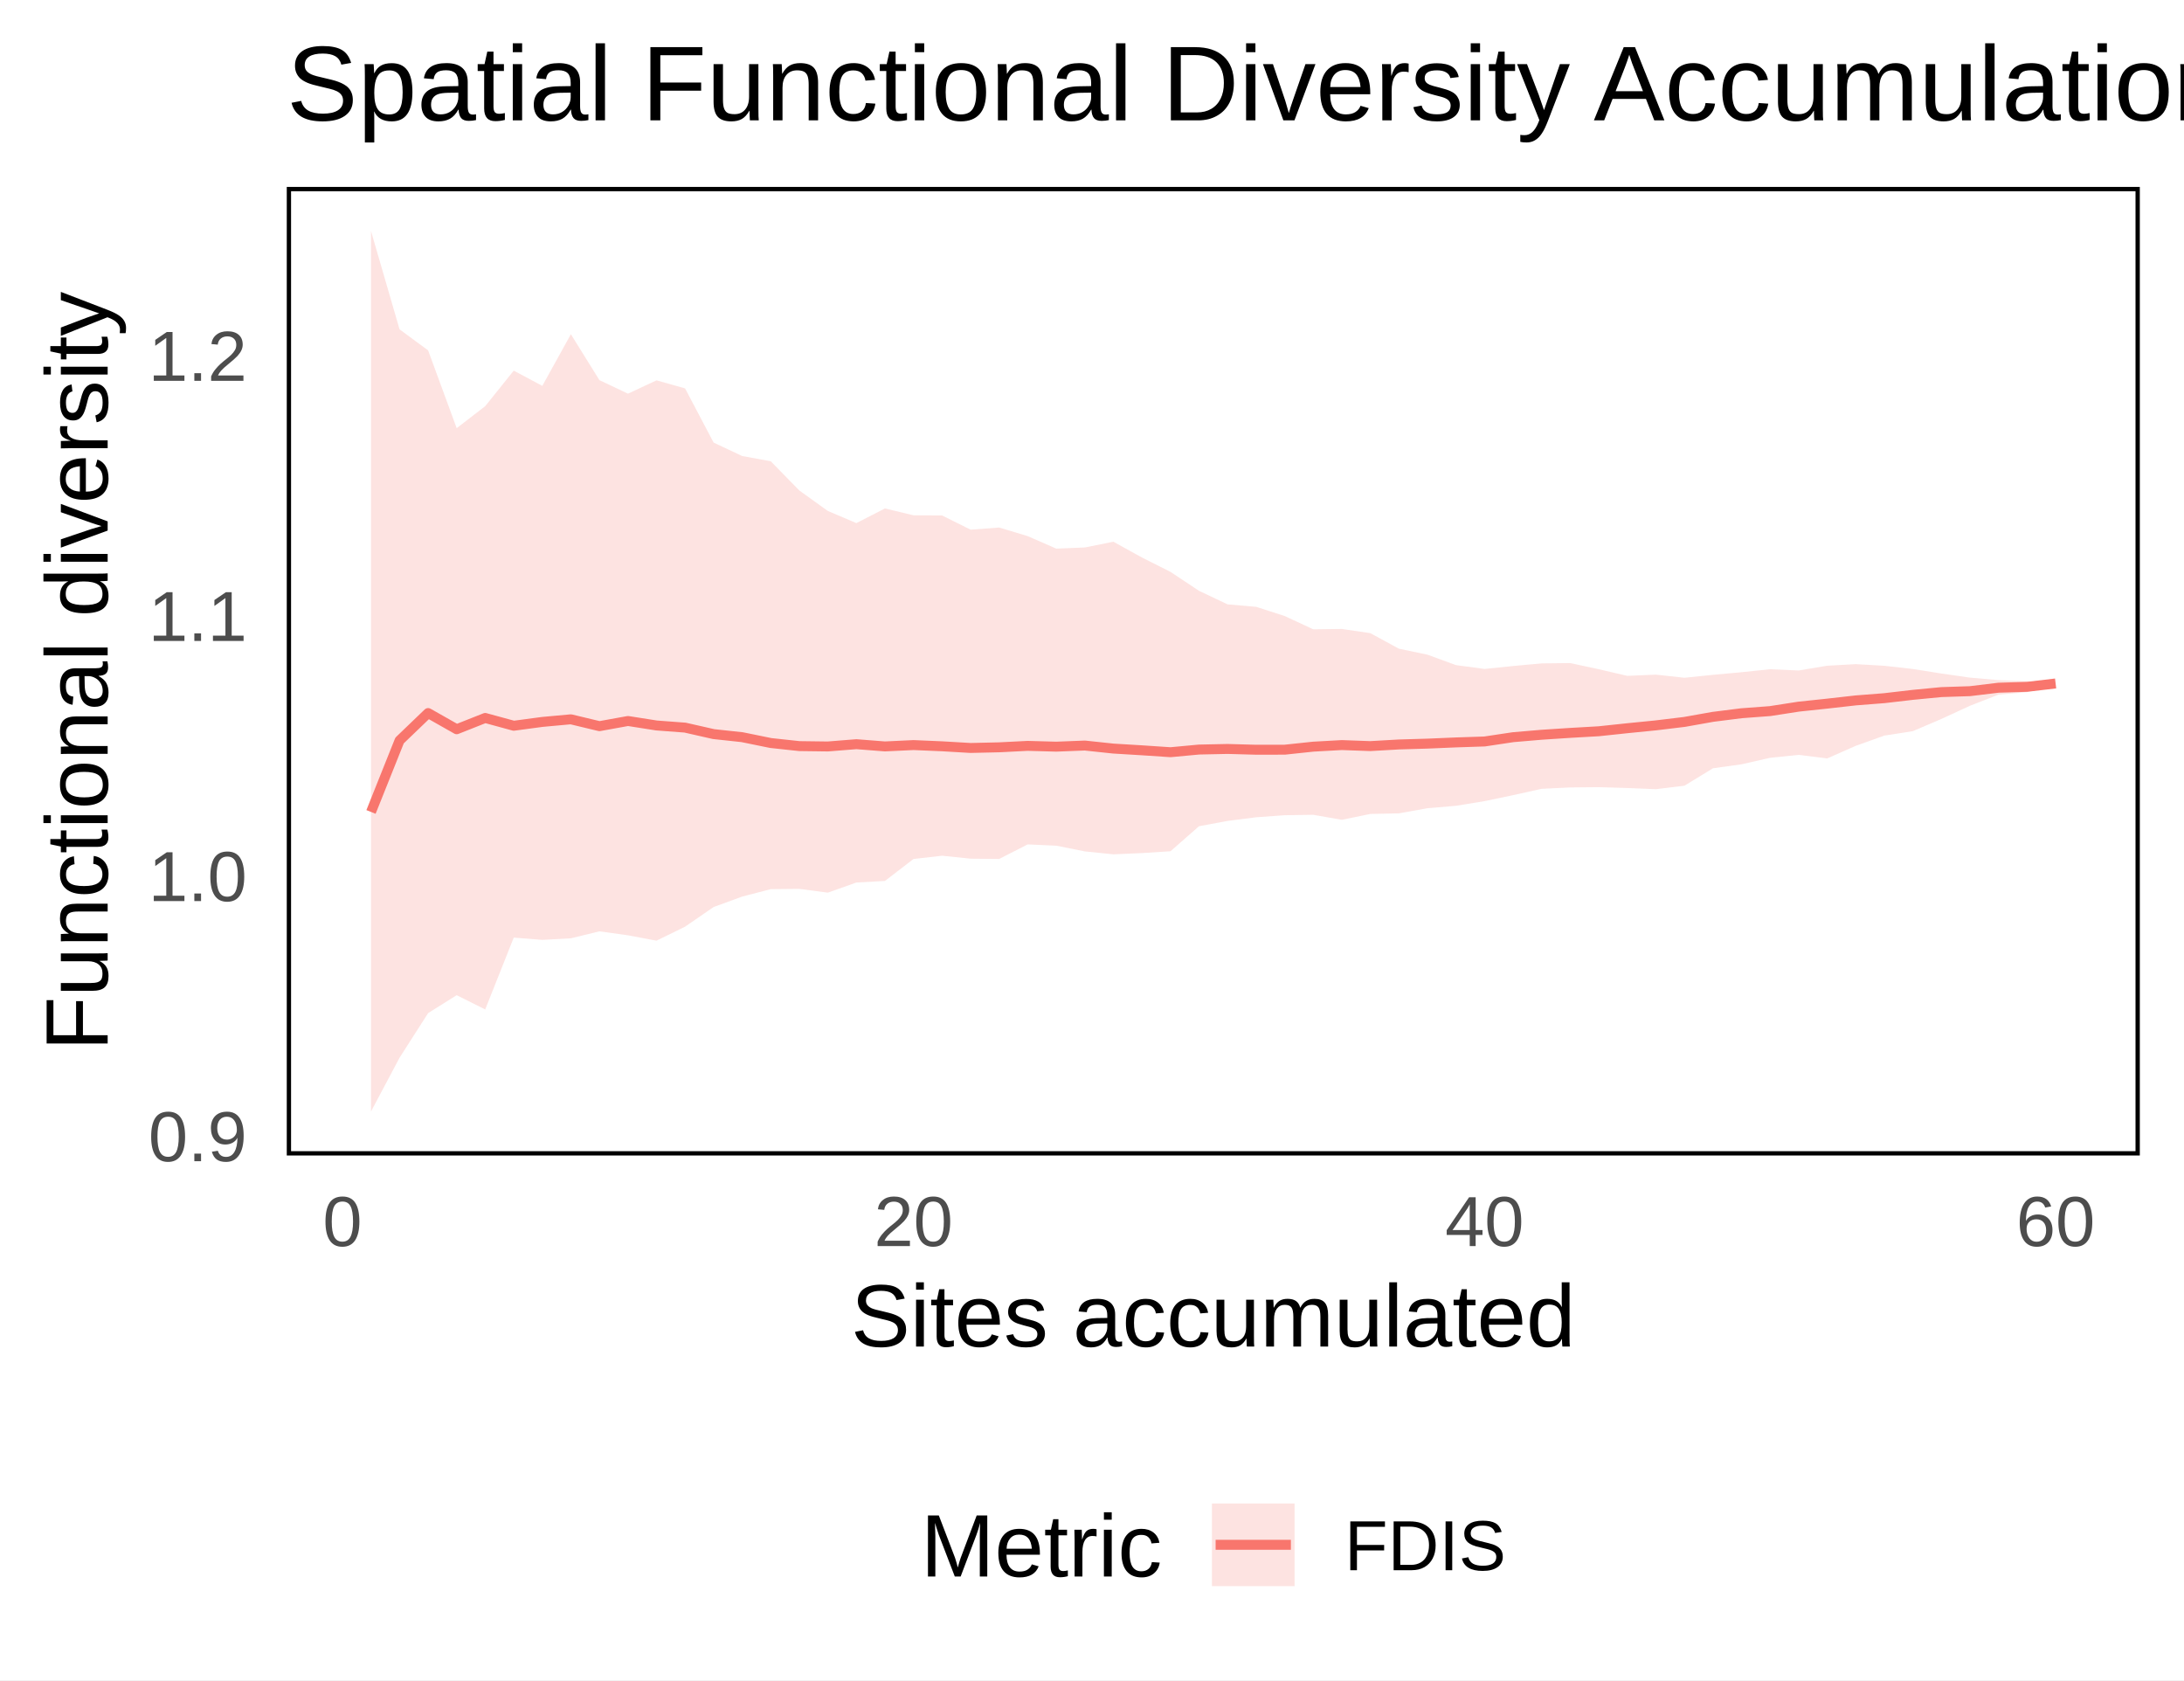
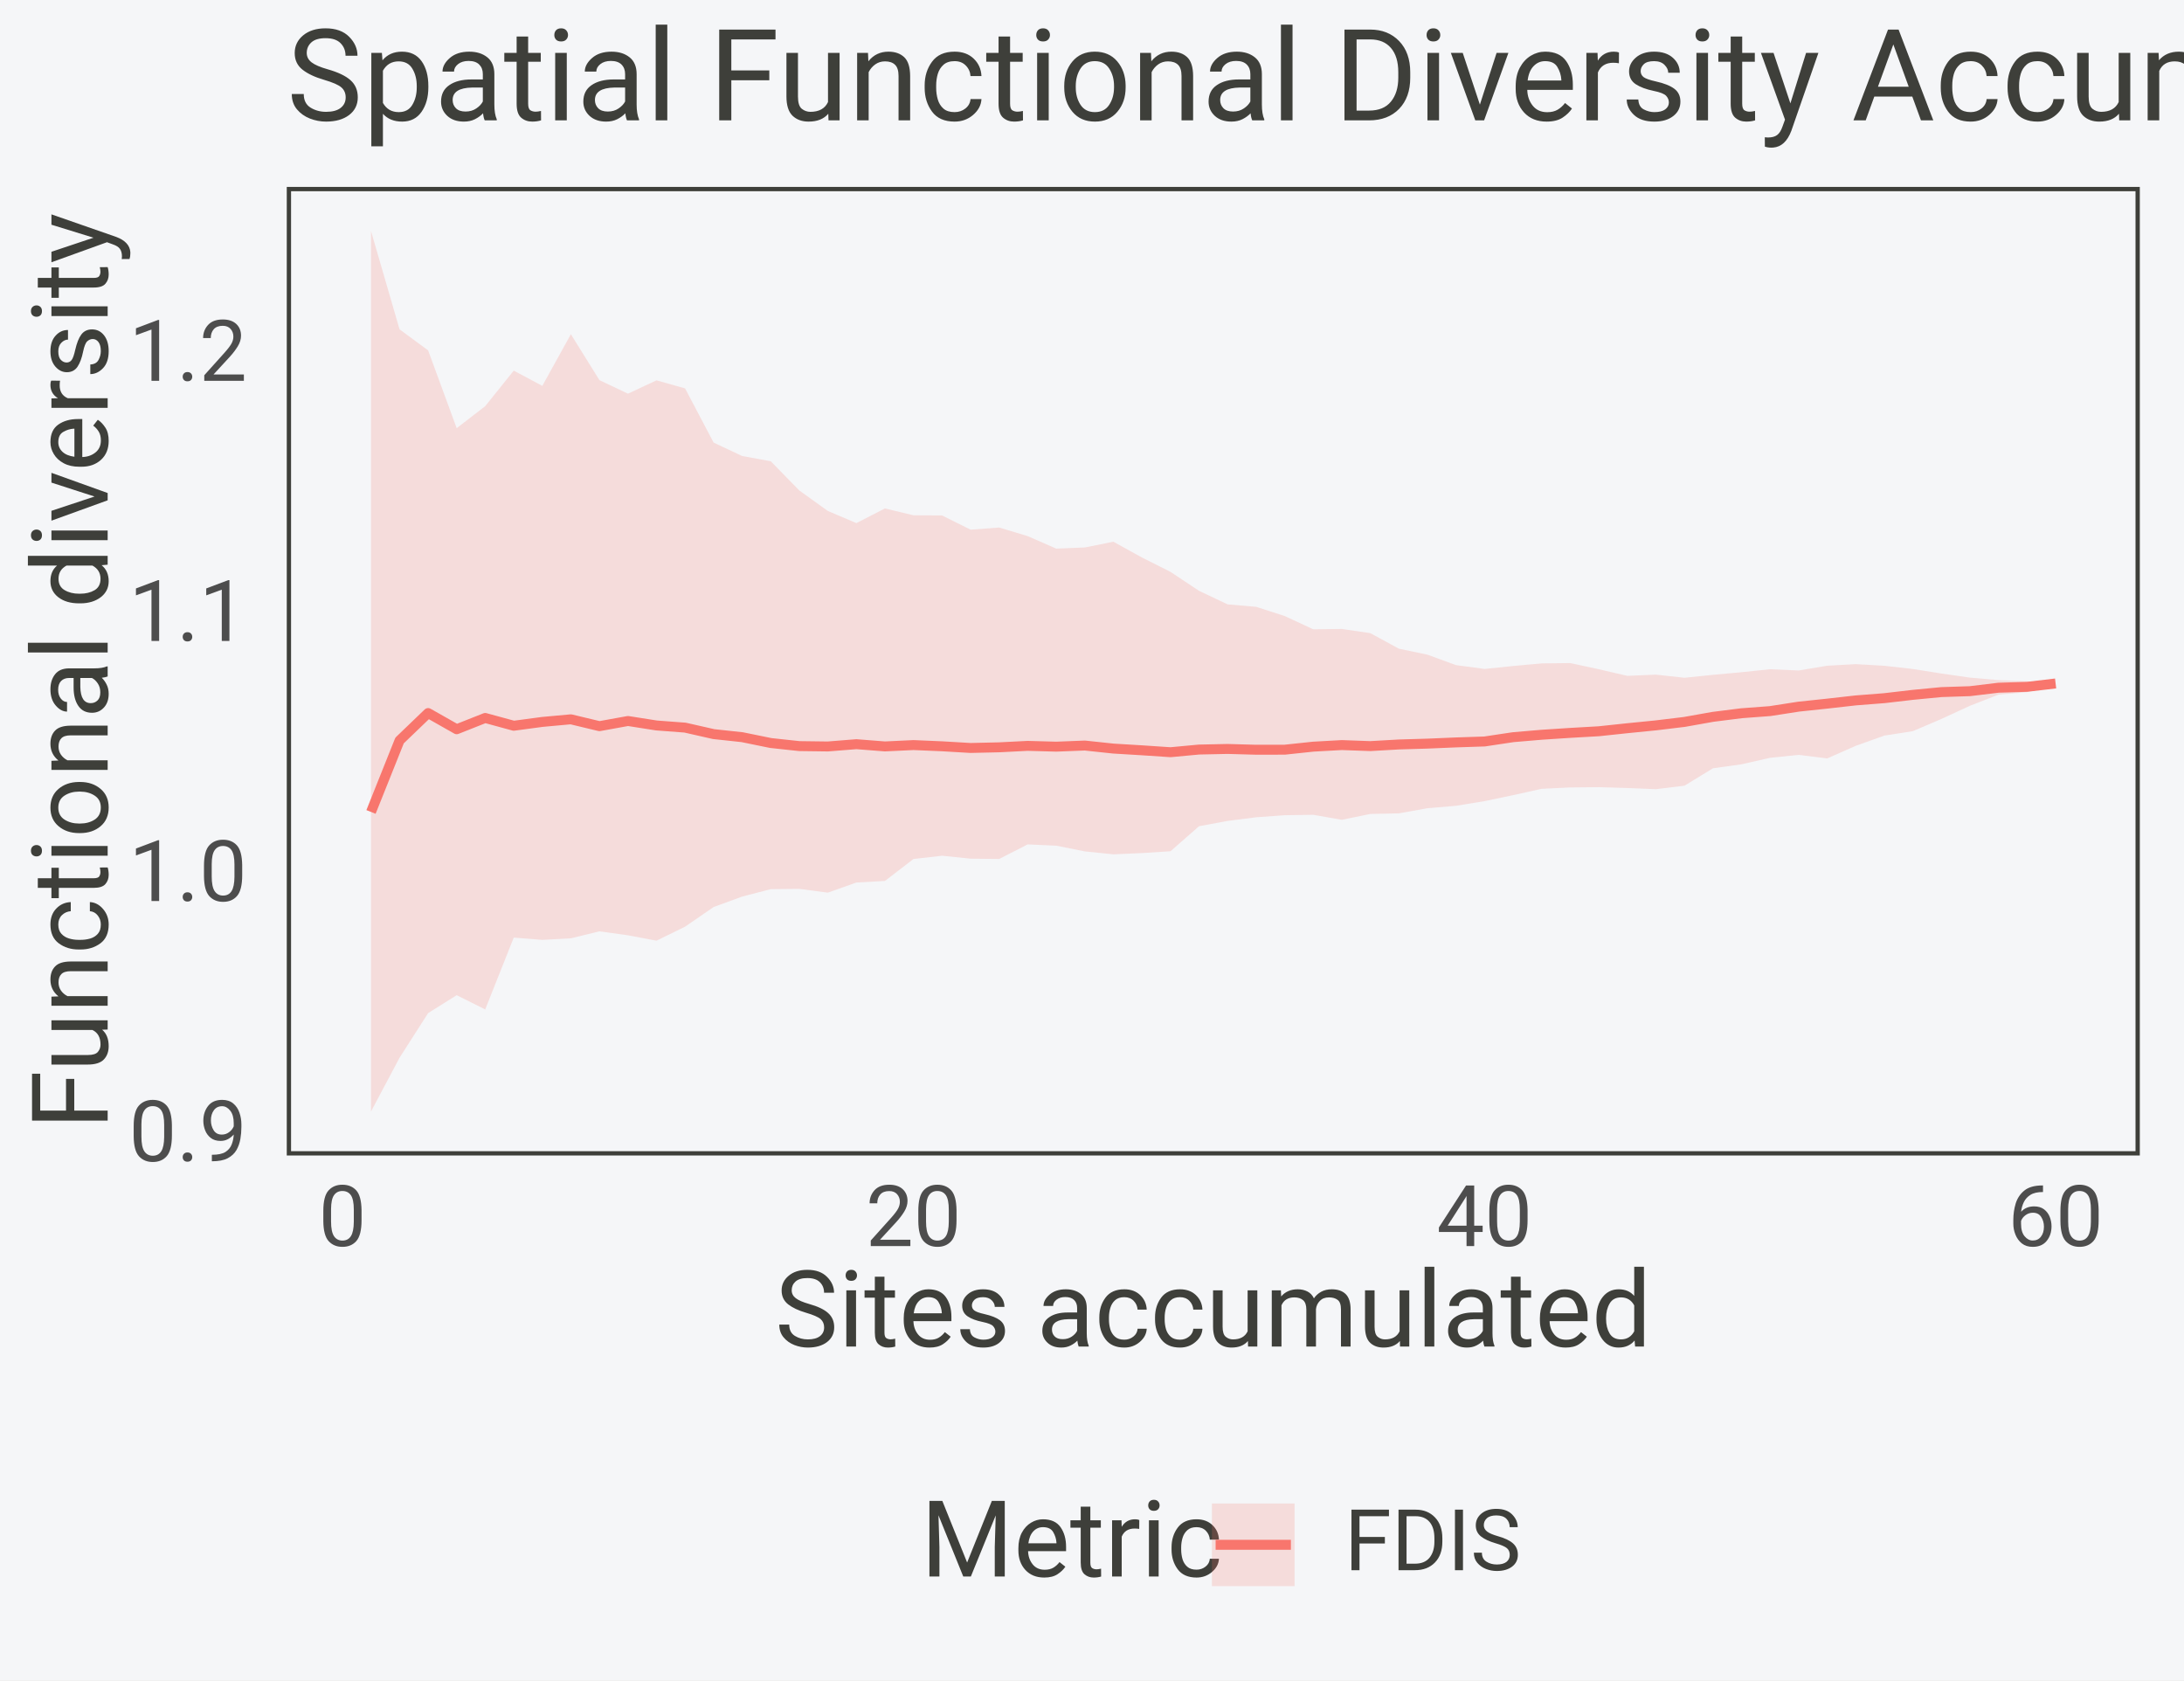
<svg xmlns="http://www.w3.org/2000/svg" width="468.00pt" height="360.00pt" viewBox="0 0 468.00 360.00">
  <g class="svglite">
    <defs>
      <style type="text/css">
-     .svglite line, .svglite polyline, .svglite polygon, .svglite path, .svglite rect, .svglite circle {
+     /* theme-aware-processed */
+     .svglite line, .svglite polyline, .svglite polygon, .svglite path, .svglite circle {
      fill: none;
-       stroke: #000000;
+       stroke: #3E3F3A;
+       stroke-linecap: round;
+       stroke-linejoin: round;
+       stroke-miterlimit: 10.00;
+     }
+     .svglite &gt; g &gt; rect {
+       fill: none;
+       stroke: #3E3F3A;
      stroke-linecap: round;
      stroke-linejoin: round;
      stroke-miterlimit: 10.00;
    }
    .svglite text {
      white-space: pre;
+       fill: #3E3F3A;
    }
    .svglite g.glyphgroup path {
      fill: inherit;
      stroke: none;
    }
  </style>
    </defs>
-     <rect width="100%" height="100%" style="stroke: none; fill: #FFFFFF;" />
+     <rect class="svg-bg" width="100%" height="100%" style="stroke: none; fill: #F5F6F8;" />
    <defs>
      <clipPath id="cpMC4wMHw0NjguMDB8MC4wMHwzNjAuMDA=">
        <rect x="0.00" y="0.00" width="468.00" height="360.00" />
      </clipPath>
    </defs>
    <g clip-path="url(#cpMC4wMHw0NjguMDB8MC4wMHwzNjAuMDA=)">
-       <rect x="0.00" y="0.00" width="468.00" height="360.00" style="stroke-width: 1.84; stroke: none;" />
-     </g>
+       <rect x="0.00" y="0.00" width="468.00" height="360.00" style="stroke-width: 1.84; stroke: none;" /> fill: #F5F6F8;' /&gt;
+ </g>
    <defs>
      <clipPath id="cpNjEuNDV8NDU4LjU0fDQwLjA1fDI0Ny41OQ==">
        <rect x="61.45" y="40.05" width="397.08" height="207.53" />
      </clipPath>
    </defs>
    <g clip-path="url(#cpNjEuNDV8NDU4LjU0fDQwLjA1fDI0Ny41OQ==)">
      <rect x="61.45" y="40.05" width="397.08" height="207.53" style="stroke-width: 1.84;" />
      <polygon points="79.50,49.49 85.62,70.57 91.74,75.07 97.86,91.74 103.97,87.03 110.09,79.41 116.21,82.68 122.33,71.61 128.45,81.45 134.57,84.35 140.68,81.49 146.80,83.22 152.92,94.83 159.04,97.71 165.16,98.83 171.28,105.09 177.39,109.48 183.51,112.08 189.63,108.94 195.75,110.41 201.87,110.44 207.99,113.49 214.11,113.03 220.22,114.87 226.34,117.55 232.46,117.30 238.58,116.07 244.70,119.45 250.82,122.53 256.93,126.59 263.05,129.49 269.17,130.02 275.29,131.99 281.41,134.84 287.53,134.76 293.64,135.66 299.76,138.99 305.88,140.27 312.00,142.51 318.12,143.33 324.24,142.70 330.35,142.14 336.47,142.07 342.59,143.39 348.71,144.81 354.83,144.55 360.95,145.22 367.07,144.59 373.18,144.03 379.30,143.39 385.42,143.66 391.54,142.64 397.66,142.30 403.78,142.65 409.89,143.34 416.01,144.31 422.13,145.19 428.25,145.72 434.37,145.97 440.49,146.44 440.49,146.44 434.37,148.30 428.25,148.83 422.13,151.22 416.01,154.04 409.89,156.66 403.78,157.61 397.66,159.80 391.54,162.50 385.42,161.74 379.30,162.37 373.18,163.76 367.07,164.61 360.95,168.35 354.83,169.09 348.71,168.84 342.59,168.66 336.47,168.72 330.35,169.01 324.24,170.37 318.12,171.65 312.00,172.65 305.88,173.17 299.76,174.27 293.64,174.40 287.53,175.65 281.41,174.58 275.29,174.67 269.17,175.11 263.05,175.89 256.93,177.03 250.82,182.39 244.70,182.78 238.58,183.05 232.46,182.42 226.34,181.20 220.22,180.92 214.11,184.04 207.99,183.98 201.87,183.35 195.75,184.05 189.63,188.75 183.51,189.09 177.39,191.26 171.28,190.45 165.16,190.51 159.04,192.10 152.92,194.34 146.80,198.55 140.68,201.55 134.57,200.40 128.45,199.55 122.33,201.04 116.21,201.38 110.09,200.89 103.97,216.29 97.86,213.23 91.74,217.07 85.62,226.63 79.50,238.15 " style="stroke-width: 0.00; stroke: none; stroke-linecap: butt; fill: #F8766D; fill-opacity: 0.20;" />
      <polyline points="79.50,49.49 85.62,70.57 91.74,75.07 97.86,91.74 103.97,87.03 110.09,79.41 116.21,82.68 122.33,71.61 128.45,81.45 134.57,84.35 140.68,81.49 146.80,83.22 152.92,94.83 159.04,97.71 165.16,98.83 171.28,105.09 177.39,109.48 183.51,112.08 189.63,108.94 195.75,110.41 201.87,110.44 207.99,113.49 214.11,113.03 220.22,114.87 226.34,117.55 232.46,117.30 238.58,116.07 244.70,119.45 250.82,122.53 256.93,126.59 263.05,129.49 269.17,130.02 275.29,131.99 281.41,134.84 287.53,134.76 293.64,135.66 299.76,138.99 305.88,140.27 312.00,142.51 318.12,143.33 324.24,142.70 330.35,142.14 336.47,142.07 342.59,143.39 348.71,144.81 354.83,144.55 360.95,145.22 367.07,144.59 373.18,144.03 379.30,143.39 385.42,143.66 391.54,142.64 397.66,142.30 403.78,142.65 409.89,143.34 416.01,144.31 422.13,145.19 428.25,145.72 434.37,145.97 440.49,146.44 " style="stroke-width: 1.84; stroke: none; stroke-linecap: butt;" />
      <polyline points="440.49,146.44 434.37,148.30 428.25,148.83 422.13,151.22 416.01,154.04 409.89,156.66 403.78,157.61 397.66,159.80 391.54,162.50 385.42,161.74 379.30,162.37 373.18,163.76 367.07,164.61 360.95,168.35 354.83,169.09 348.71,168.84 342.59,168.66 336.47,168.72 330.35,169.01 324.24,170.37 318.12,171.65 312.00,172.65 305.88,173.17 299.76,174.27 293.64,174.40 287.53,175.65 281.41,174.58 275.29,174.67 269.17,175.11 263.05,175.89 256.93,177.03 250.82,182.39 244.70,182.78 238.58,183.05 232.46,182.42 226.34,181.20 220.22,180.92 214.11,184.04 207.99,183.98 201.87,183.35 195.75,184.05 189.63,188.75 183.51,189.09 177.39,191.26 171.28,190.45 165.16,190.51 159.04,192.10 152.92,194.34 146.80,198.55 140.68,201.55 134.57,200.40 128.45,199.55 122.33,201.04 116.21,201.38 110.09,200.89 103.97,216.29 97.86,213.23 91.74,217.07 85.62,226.63 79.50,238.15 " style="stroke-width: 1.84; stroke: none; stroke-linecap: butt;" />
      <polyline points="79.50,173.97 85.62,158.66 91.74,152.78 97.86,156.25 103.97,153.83 110.09,155.50 116.21,154.68 122.33,154.12 128.45,155.59 134.57,154.48 140.68,155.44 146.80,155.90 152.92,157.29 159.04,157.95 165.16,159.20 171.28,159.86 177.39,159.94 183.51,159.45 189.63,159.93 195.75,159.64 201.87,159.90 207.99,160.26 214.11,160.12 220.22,159.81 226.34,159.98 232.46,159.74 238.58,160.39 244.70,160.76 250.82,161.17 256.93,160.60 263.05,160.47 269.17,160.64 275.29,160.63 281.41,159.98 287.53,159.64 293.64,159.86 299.76,159.51 305.88,159.33 312.00,159.07 318.12,158.87 324.24,157.95 330.35,157.43 336.47,157.03 342.59,156.68 348.71,156.03 354.83,155.42 360.95,154.68 367.07,153.59 373.18,152.82 379.30,152.36 385.42,151.41 391.54,150.76 397.66,150.07 403.78,149.59 409.89,148.88 416.01,148.29 422.13,148.09 428.25,147.35 434.37,147.16 440.49,146.44 " style="stroke-width: 2.13; stroke: #F8766D; stroke-linecap: butt;" />
    </g>
    <g clip-path="url(#cpMC4wMHw0NjguMDB8MC4wMHwzNjAuMDA=)">
-       <text x="52.93" y="248.80" text-anchor="end" style="font-size: 15.20px;fill: #4D4D4D; font-family: &quot;Arial&quot;;" textLength="21.12px" lengthAdjust="spacingAndGlyphs">0.9</text>
-       <text x="52.93" y="193.06" text-anchor="end" style="font-size: 15.20px;fill: #4D4D4D; font-family: &quot;Arial&quot;;" textLength="21.12px" lengthAdjust="spacingAndGlyphs">1.0</text>
-       <text x="52.93" y="137.33" text-anchor="end" style="font-size: 15.20px;fill: #4D4D4D; font-family: &quot;Arial&quot;;" textLength="21.12px" lengthAdjust="spacingAndGlyphs">1.1</text>
-       <text x="52.93" y="81.59" text-anchor="end" style="font-size: 15.20px;fill: #4D4D4D; font-family: &quot;Arial&quot;;" textLength="21.12px" lengthAdjust="spacingAndGlyphs">1.2</text>
-       <text x="73.38" y="266.98" text-anchor="middle" style="font-size: 15.20px;fill: #4D4D4D; font-family: &quot;Arial&quot;;" textLength="8.45px" lengthAdjust="spacingAndGlyphs">0</text>
-       <text x="195.75" y="266.98" text-anchor="middle" style="font-size: 15.20px;fill: #4D4D4D; font-family: &quot;Arial&quot;;" textLength="16.91px" lengthAdjust="spacingAndGlyphs">20</text>
-       <text x="318.12" y="266.98" text-anchor="middle" style="font-size: 15.20px;fill: #4D4D4D; font-family: &quot;Arial&quot;;" textLength="16.91px" lengthAdjust="spacingAndGlyphs">40</text>
-       <text x="440.49" y="266.98" text-anchor="middle" style="font-size: 15.20px;fill: #4D4D4D; font-family: &quot;Arial&quot;;" textLength="16.91px" lengthAdjust="spacingAndGlyphs">60</text>
-       <text x="259.99" y="288.51" text-anchor="middle" style="font-size: 19.00px; font-family: &quot;Arial&quot;;" textLength="155.22px" lengthAdjust="spacingAndGlyphs">Sites accumulated</text>
-       <text transform="translate(23.07,143.82) rotate(-90)" text-anchor="middle" style="font-size: 19.00px; font-family: &quot;Arial&quot;;" textLength="162.59px" lengthAdjust="spacingAndGlyphs">Functional diversity</text>
-       <text x="197.29" y="337.79" style="font-size: 19.00px; font-family: &quot;Arial&quot;;" textLength="51.72px" lengthAdjust="spacingAndGlyphs">Metric</text>
+       <text x="52.93" y="248.80" text-anchor="end" style="font-size: 1.52em;fill: #4D4D4D; font-family: &quot;Roboto&quot;, -apple-system, BlinkMacSystemFont, &quot;Segoe UI&quot;, system-ui, sans-serif;">0.9</text>
+       <text x="52.93" y="193.06" text-anchor="end" style="font-size: 1.52em;fill: #4D4D4D; font-family: &quot;Roboto&quot;, -apple-system, BlinkMacSystemFont, &quot;Segoe UI&quot;, system-ui, sans-serif;">1.0</text>
+       <text x="52.93" y="137.33" text-anchor="end" style="font-size: 1.52em;fill: #4D4D4D; font-family: &quot;Roboto&quot;, -apple-system, BlinkMacSystemFont, &quot;Segoe UI&quot;, system-ui, sans-serif;">1.1</text>
+       <text x="52.93" y="81.59" text-anchor="end" style="font-size: 1.52em;fill: #4D4D4D; font-family: &quot;Roboto&quot;, -apple-system, BlinkMacSystemFont, &quot;Segoe UI&quot;, system-ui, sans-serif;">1.2</text>
+       <text x="73.38" y="266.98" text-anchor="middle" style="font-size: 1.52em;fill: #4D4D4D; font-family: &quot;Roboto&quot;, -apple-system, BlinkMacSystemFont, &quot;Segoe UI&quot;, system-ui, sans-serif;">0</text>
+       <text x="195.75" y="266.98" text-anchor="middle" style="font-size: 1.52em;fill: #4D4D4D; font-family: &quot;Roboto&quot;, -apple-system, BlinkMacSystemFont, &quot;Segoe UI&quot;, system-ui, sans-serif;">20</text>
+       <text x="318.12" y="266.98" text-anchor="middle" style="font-size: 1.52em;fill: #4D4D4D; font-family: &quot;Roboto&quot;, -apple-system, BlinkMacSystemFont, &quot;Segoe UI&quot;, system-ui, sans-serif;">40</text>
+       <text x="440.49" y="266.98" text-anchor="middle" style="font-size: 1.52em;fill: #4D4D4D; font-family: &quot;Roboto&quot;, -apple-system, BlinkMacSystemFont, &quot;Segoe UI&quot;, system-ui, sans-serif;">60</text>
+       <text x="259.99" y="288.51" text-anchor="middle" style="font-size: 1.9em; font-family: &quot;Roboto&quot;, -apple-system, BlinkMacSystemFont, &quot;Segoe UI&quot;, system-ui, sans-serif;">Sites accumulated</text>
+       <text transform="translate(23.07,143.82) rotate(-90)" text-anchor="middle" style="font-size: 1.9em; font-family: &quot;Roboto&quot;, -apple-system, BlinkMacSystemFont, &quot;Segoe UI&quot;, system-ui, sans-serif;">Functional diversity</text>
+       <text x="197.29" y="337.79" style="font-size: 1.9em; font-family: &quot;Roboto&quot;, -apple-system, BlinkMacSystemFont, &quot;Segoe UI&quot;, system-ui, sans-serif;">Metric</text>
      <rect x="259.70" y="322.14" width="17.71" height="17.71" style="stroke-width: 1.84; stroke: none; stroke-linecap: butt; fill: #F8766D; fill-opacity: 0.20;" />
      <line x1="260.49" y1="330.99" x2="276.62" y2="330.99" style="stroke-width: 2.13; stroke: #F8766D; stroke-linecap: butt;" />
-       <text x="288.10" y="336.43" style="font-size: 15.20px; font-family: &quot;Arial&quot;;" textLength="34.59px" lengthAdjust="spacingAndGlyphs">FDIS</text>
-       <text x="61.45" y="25.79" style="font-size: 22.80px; font-family: &quot;Arial&quot;;" textLength="416.75px" lengthAdjust="spacingAndGlyphs">Spatial Functional Diversity Accumulation</text>
+       <text x="288.10" y="336.43" style="font-size: 1.52em; font-family: &quot;Roboto&quot;, -apple-system, BlinkMacSystemFont, &quot;Segoe UI&quot;, system-ui, sans-serif;">FDIS</text>
+       <text x="61.45" y="25.79" style="font-size: 2.28em; font-family: &quot;Roboto&quot;, -apple-system, BlinkMacSystemFont, &quot;Segoe UI&quot;, system-ui, sans-serif;">Spatial Functional Diversity Accumulation</text>
    </g>
  </g>
</svg>
